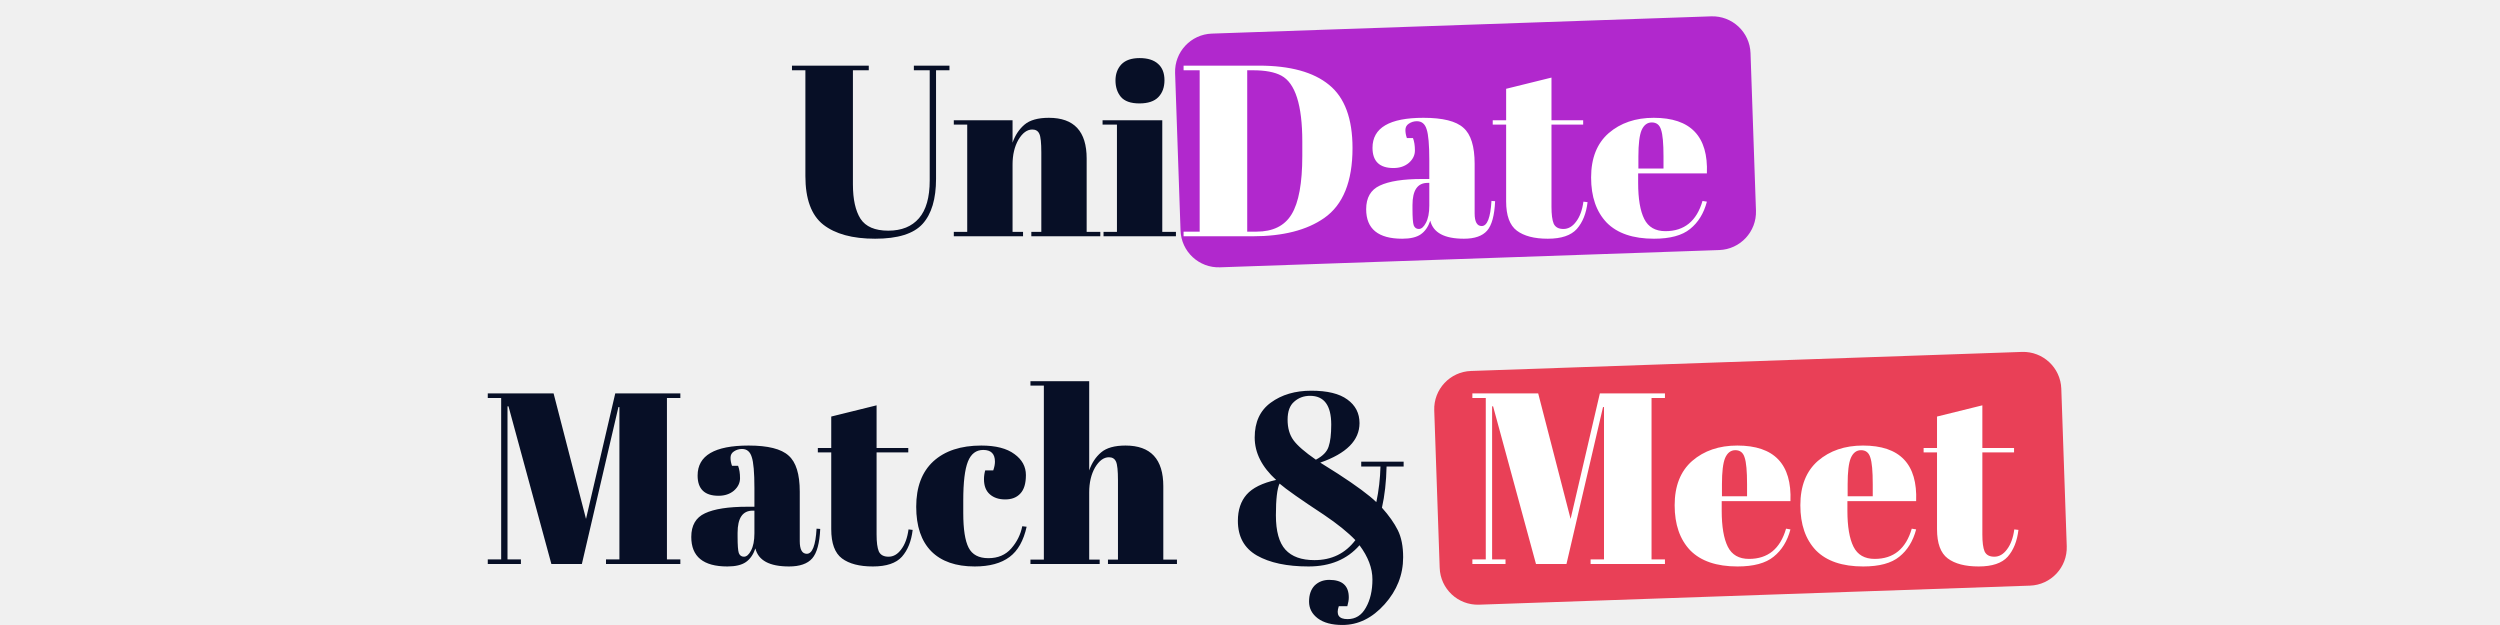
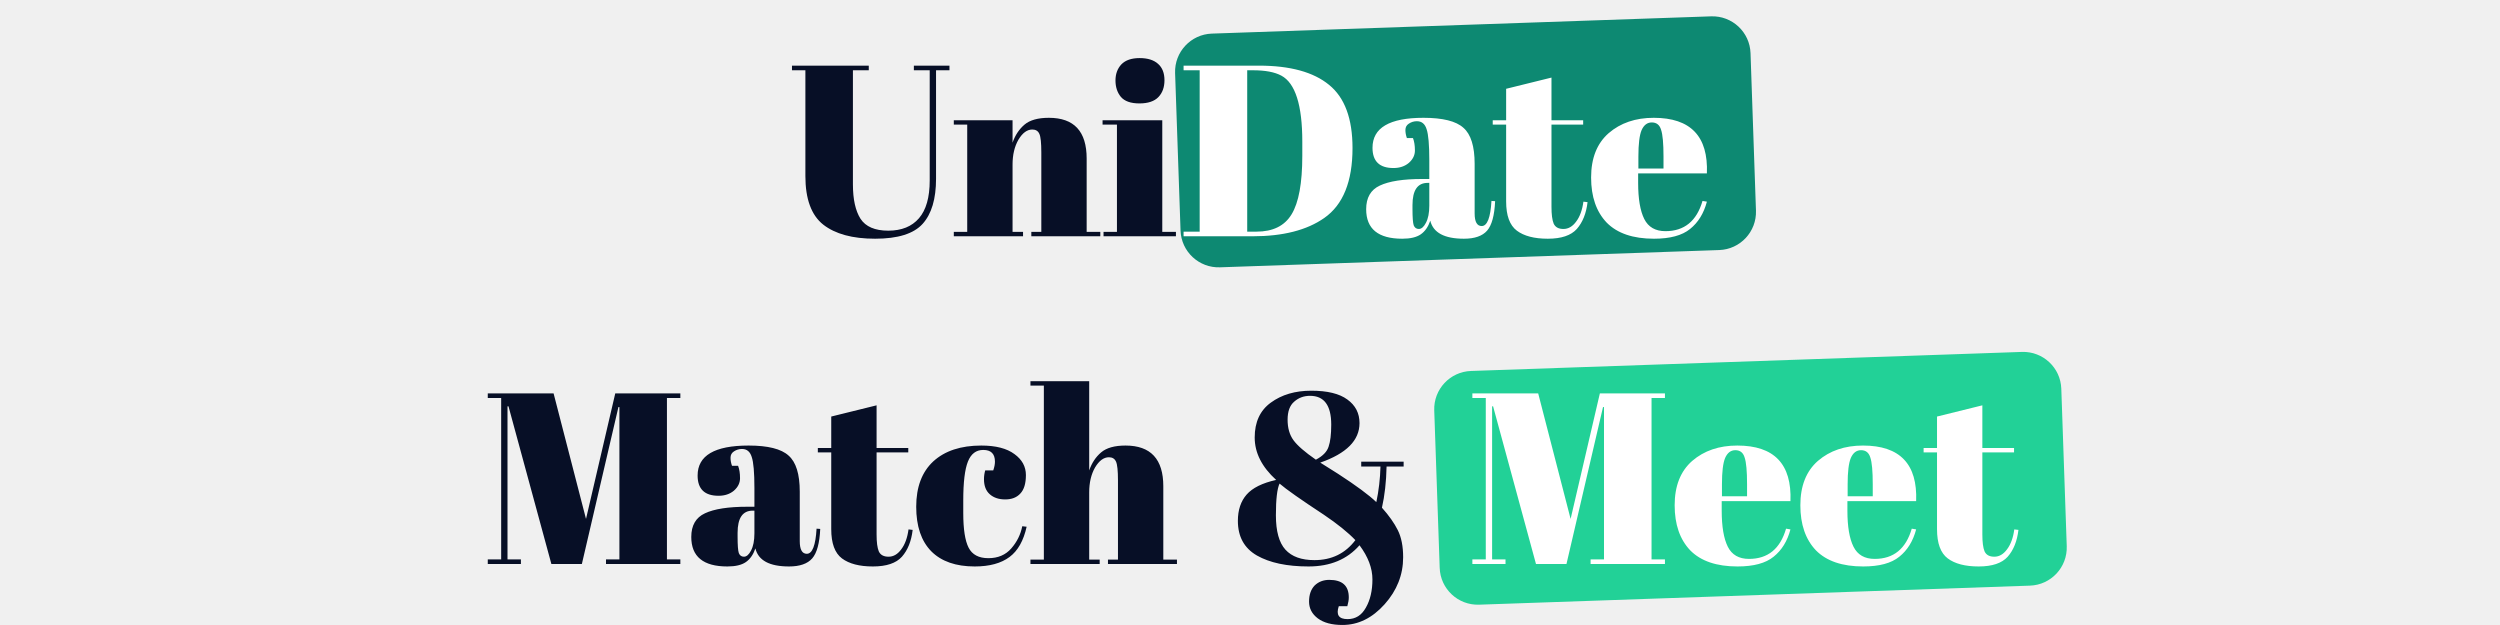
<svg xmlns="http://www.w3.org/2000/svg" width="328" height="82" viewBox="0 0 328 82" fill="none">
-   <rect x="154" y="4.582" width="75.541" height="30.681" rx="5" transform="rotate(-1.98019 154 4.58203)" fill="#B128CD" />
-   <rect x="188" y="48.844" width="82.319" height="30.681" rx="5" transform="rotate(-1.98019 188 48.8445)" fill="#E94057" />
+   <rect x="154" y="4.582" width="75.541" height="30.681" rx="5" transform="rotate(-1.98019 154 4.58203)" fill="#0D8972" />
+   <rect x="188" y="48.844" width="82.319" height="30.681" rx="5" transform="rotate(-1.98019 188 48.8445)" fill="#22D197" />
  <path d="M111.903 24.188C111.903 26.149 112.234 27.652 112.895 28.697C113.577 29.742 114.792 30.264 116.541 30.264C118.289 30.264 119.633 29.721 120.571 28.633C121.509 27.546 121.978 25.893 121.978 23.676V9.22H119.899V8.612H124.569V9.22H122.809V23.452C122.809 26.096 122.223 28.068 121.05 29.369C119.878 30.669 117.799 31.32 114.814 31.32C111.85 31.32 109.579 30.701 108.002 29.465C106.445 28.228 105.667 26.107 105.667 23.1V9.22H103.908V8.612H113.982V9.22H111.903V24.188ZM125.139 15.776H132.847V18.719C133.188 17.738 133.711 16.949 134.414 16.352C135.118 15.755 136.184 15.456 137.613 15.456C140.918 15.456 142.57 17.237 142.57 20.797V30.424H144.361V31H135.31V30.424H136.621V20.03C136.621 18.751 136.536 17.93 136.365 17.567C136.195 17.183 135.886 16.992 135.438 16.992C134.756 16.992 134.148 17.439 133.615 18.335C133.103 19.23 132.847 20.318 132.847 21.597V30.424H134.223V31H125.139V30.424H126.899V16.352H125.139V15.776ZM149.485 13.569C148.355 13.569 147.545 13.282 147.054 12.706C146.585 12.13 146.351 11.416 146.351 10.563C146.351 9.71 146.607 9.007 147.118 8.452C147.651 7.898 148.451 7.621 149.517 7.621C150.583 7.621 151.393 7.877 151.948 8.388C152.502 8.879 152.779 9.593 152.779 10.531C152.779 11.448 152.513 12.184 151.98 12.738C151.447 13.292 150.615 13.569 149.485 13.569ZM144.656 15.776H152.491V30.424H154.282V31H144.784V30.424H146.543V16.352H144.656V15.776ZM80.722 51.612H89.261V52.22H87.502V73.392H89.261V74H79.507V73.392H81.266V53.403H81.138L76.34 74H72.342L66.713 53.307H66.585V73.392H68.344V74H63.995V73.392H65.754V52.22H63.995V51.612H72.63L76.884 68.083L80.722 51.612ZM98.051 66.484H98.979V64.021C98.979 61.996 98.862 60.642 98.627 59.96C98.414 59.256 97.987 58.904 97.348 58.904C96.964 58.904 96.612 59.011 96.292 59.224C95.994 59.416 95.845 59.693 95.845 60.056C95.845 60.397 95.909 60.748 96.037 61.111H96.836C97.007 61.559 97.092 62.102 97.092 62.742C97.092 63.36 96.825 63.904 96.292 64.373C95.759 64.821 95.088 65.045 94.278 65.045C92.444 65.045 91.527 64.16 91.527 62.39C91.527 59.768 93.755 58.456 98.211 58.456C100.749 58.456 102.497 58.894 103.456 59.768C104.437 60.621 104.928 62.198 104.928 64.501V70.994C104.928 72.102 105.237 72.657 105.855 72.657C106.58 72.657 107.007 71.559 107.134 69.362L107.614 69.394C107.529 71.271 107.177 72.561 106.559 73.264C105.94 73.968 104.928 74.32 103.52 74.32C100.962 74.32 99.491 73.531 99.107 71.953C98.83 72.763 98.414 73.36 97.859 73.744C97.305 74.128 96.495 74.32 95.429 74.32C92.273 74.32 90.695 73.03 90.695 70.45C90.695 68.936 91.292 67.902 92.486 67.348C93.702 66.772 95.557 66.484 98.051 66.484ZM96.772 70.418C96.772 71.527 96.825 72.241 96.932 72.561C97.06 72.881 97.284 73.04 97.604 73.04C97.945 73.04 98.254 72.774 98.531 72.241C98.83 71.687 98.979 70.93 98.979 69.97V66.996H98.755C97.433 66.996 96.772 67.966 96.772 69.906V70.418ZM109.059 69.427V59.352H107.3V58.776H109.059V54.651L115.008 53.179V58.776H119.166V59.352H115.008V70.13C115.008 71.132 115.104 71.868 115.296 72.337C115.509 72.806 115.935 73.04 116.575 73.04C117.215 73.04 117.769 72.721 118.238 72.081C118.729 71.441 119.048 70.567 119.198 69.459L119.741 69.522C119.571 70.994 119.102 72.166 118.334 73.04C117.567 73.893 116.298 74.32 114.528 74.32C112.759 74.32 111.405 73.968 110.466 73.264C109.528 72.561 109.059 71.281 109.059 69.427ZM129.002 59.032C128.064 59.032 127.392 59.544 126.987 60.567C126.582 61.591 126.38 63.286 126.38 65.653V67.316C126.38 69.427 126.614 70.94 127.083 71.857C127.552 72.774 128.416 73.232 129.674 73.232C130.932 73.232 131.934 72.806 132.68 71.953C133.426 71.1 133.906 70.13 134.119 69.043L134.695 69.107C134.29 70.94 133.544 72.262 132.456 73.073C131.348 73.904 129.823 74.32 127.883 74.32C125.409 74.32 123.512 73.659 122.19 72.337C120.868 70.994 120.207 69.043 120.207 66.484C120.207 63.904 120.953 61.921 122.446 60.535C123.96 59.149 126.06 58.456 128.746 58.456C130.644 58.456 132.094 58.83 133.096 59.576C134.098 60.301 134.599 61.218 134.599 62.326C134.599 63.435 134.354 64.245 133.863 64.757C133.394 65.269 132.733 65.525 131.881 65.525C131.049 65.525 130.377 65.301 129.866 64.853C129.354 64.405 129.098 63.744 129.098 62.87C129.098 62.486 129.151 62.102 129.258 61.719H130.313C130.463 61.292 130.537 60.908 130.537 60.567C130.537 59.544 130.026 59.032 129.002 59.032ZM135.195 50.013H142.903V61.719C143.244 60.738 143.766 59.949 144.47 59.352C145.174 58.755 146.24 58.456 147.668 58.456C150.973 58.456 152.626 60.237 152.626 63.797V73.424H154.417V74H145.365V73.424H146.677V63.03C146.677 61.751 146.591 60.93 146.421 60.567C146.25 60.184 145.941 59.992 145.493 59.992C144.811 59.992 144.203 60.439 143.67 61.335C143.159 62.23 142.903 63.318 142.903 64.597V73.424H144.278V74H135.195V73.424H136.954V50.589H135.195V50.013ZM176.801 81.228C177.846 81.228 178.646 80.727 179.2 79.725C179.776 78.723 180.063 77.486 180.063 76.015C180.063 74.544 179.498 73.051 178.368 71.537C176.748 73.392 174.52 74.32 171.684 74.32C168.848 74.32 166.588 73.84 164.904 72.881C163.241 71.921 162.409 70.407 162.409 68.339C162.409 66.91 162.793 65.759 163.56 64.885C164.328 64.011 165.618 63.371 167.43 62.966C165.554 61.26 164.616 59.405 164.616 57.401C164.616 55.375 165.319 53.851 166.727 52.828C168.155 51.783 169.925 51.26 172.036 51.26C174.147 51.26 175.724 51.644 176.769 52.412C177.835 53.179 178.368 54.213 178.368 55.514C178.368 57.774 176.652 59.501 173.219 60.695C173.646 60.972 174.424 61.463 175.554 62.166C177.921 63.702 179.594 64.938 180.575 65.876C180.895 64.363 181.076 62.806 181.119 61.207H178.592V60.567H184.157V61.207H181.918C181.876 63.211 181.673 65.013 181.311 66.612C182.228 67.635 182.921 68.616 183.39 69.554C183.859 70.493 184.093 71.676 184.093 73.105C184.093 75.407 183.283 77.465 181.663 79.277C180.042 81.09 178.198 81.996 176.13 81.996C174.744 81.996 173.667 81.708 172.899 81.132C172.132 80.556 171.748 79.821 171.748 78.925C171.748 78.03 171.993 77.326 172.484 76.814C172.995 76.324 173.635 76.079 174.402 76.079C176.108 76.079 176.961 76.847 176.961 78.382C176.961 78.701 176.897 79.085 176.769 79.533H175.65C175.266 80.663 175.65 81.228 176.801 81.228ZM172.452 73.488C174.712 73.488 176.503 72.614 177.825 70.866C176.844 69.842 175.469 68.734 173.699 67.54C170.65 65.535 168.71 64.171 167.878 63.446C167.558 64.128 167.398 65.514 167.398 67.603C167.398 69.693 167.814 71.196 168.646 72.113C169.477 73.03 170.746 73.488 172.452 73.488ZM171.876 51.932C171.066 51.932 170.373 52.188 169.797 52.7C169.221 53.19 168.933 53.979 168.933 55.066C168.933 56.154 169.189 57.049 169.701 57.753C170.213 58.456 171.194 59.309 172.643 60.311C173.539 59.842 174.093 59.277 174.307 58.616C174.541 57.955 174.658 56.985 174.658 55.706C174.658 53.19 173.731 51.932 171.876 51.932Z" fill="#070F26" />
  <path d="M177.45 19.422C177.45 23.815 176.213 26.874 173.74 28.601C171.459 30.2 168.324 31 164.337 31H155.286V30.392H157.397V9.22H155.286V8.612H165.169C169.263 8.612 172.333 9.454 174.38 11.139C176.427 12.802 177.45 15.563 177.45 19.422ZM163.634 30.392H164.849C167.002 30.392 168.538 29.635 169.454 28.122C170.393 26.586 170.862 24.028 170.862 20.446V18.591C170.862 13.793 169.945 10.904 168.111 9.923C167.237 9.454 166 9.22 164.401 9.22H163.634V30.392ZM186.597 23.484H187.525V21.021C187.525 18.996 187.407 17.642 187.173 16.96C186.96 16.256 186.533 15.904 185.893 15.904C185.51 15.904 185.158 16.011 184.838 16.224C184.54 16.416 184.39 16.693 184.39 17.056C184.39 17.397 184.454 17.748 184.582 18.111H185.382C185.552 18.559 185.638 19.102 185.638 19.742C185.638 20.36 185.371 20.904 184.838 21.373C184.305 21.821 183.633 22.045 182.823 22.045C180.989 22.045 180.073 21.16 180.073 19.39C180.073 16.768 182.301 15.456 186.757 15.456C189.294 15.456 191.043 15.893 192.002 16.768C192.983 17.621 193.473 19.198 193.473 21.501V27.994C193.473 29.102 193.783 29.657 194.401 29.657C195.126 29.657 195.552 28.559 195.68 26.363L196.16 26.395C196.075 28.271 195.723 29.561 195.105 30.264C194.486 30.968 193.473 31.32 192.066 31.32C189.508 31.32 188.036 30.531 187.653 28.953C187.375 29.763 186.96 30.36 186.405 30.744C185.851 31.128 185.041 31.32 183.975 31.32C180.819 31.32 179.241 30.03 179.241 27.45C179.241 25.936 179.838 24.902 181.032 24.348C182.247 23.772 184.102 23.484 186.597 23.484ZM185.318 27.418C185.318 28.527 185.371 29.241 185.478 29.561C185.606 29.881 185.83 30.041 186.149 30.041C186.491 30.041 186.8 29.774 187.077 29.241C187.375 28.687 187.525 27.93 187.525 26.97V23.996H187.301C185.979 23.996 185.318 24.966 185.318 26.906V27.418ZM197.605 26.427V16.352H195.846V15.776H197.605V11.65L203.554 10.179V15.776H207.711V16.352H203.554V27.13C203.554 28.132 203.65 28.868 203.842 29.337C204.055 29.806 204.481 30.041 205.121 30.041C205.76 30.041 206.315 29.721 206.784 29.081C207.274 28.441 207.594 27.567 207.743 26.459L208.287 26.522C208.117 27.994 207.647 29.166 206.88 30.041C206.112 30.893 204.844 31.32 203.074 31.32C201.304 31.32 199.95 30.968 199.012 30.264C198.074 29.561 197.605 28.282 197.605 26.427ZM217.004 31.32C214.254 31.32 212.185 30.616 210.799 29.209C209.435 27.78 208.753 25.808 208.753 23.292C208.753 20.755 209.52 18.815 211.055 17.471C212.612 16.128 214.584 15.456 216.972 15.456C221.812 15.456 224.136 17.887 223.944 22.748H214.925V23.996C214.925 26.085 215.192 27.663 215.725 28.729C216.258 29.795 217.185 30.328 218.507 30.328C220.981 30.328 222.601 29.006 223.369 26.363L223.944 26.459C223.539 27.994 222.804 29.188 221.738 30.041C220.693 30.893 219.115 31.32 217.004 31.32ZM214.957 22.109H218.251V20.542C218.251 18.815 218.145 17.642 217.932 17.024C217.74 16.384 217.335 16.064 216.716 16.064C216.119 16.064 215.672 16.405 215.373 17.087C215.096 17.748 214.957 18.9 214.957 20.542V22.109ZM209.902 51.612H218.441V52.22H216.682V73.392H218.441V74H208.686V73.392H210.445V53.403H210.317L205.52 74H201.522L195.893 53.307H195.765V73.392H197.524V74H193.175V73.392H194.934V52.22H193.175V51.612H201.81L206.064 68.083L209.902 51.612ZM227.967 74.32C225.216 74.32 223.148 73.616 221.762 72.209C220.398 70.78 219.715 68.808 219.715 66.292C219.715 63.755 220.483 61.815 222.018 60.471C223.575 59.128 225.547 58.456 227.935 58.456C232.775 58.456 235.099 60.887 234.907 65.749H225.888V66.996C225.888 69.085 226.155 70.663 226.688 71.729C227.221 72.795 228.148 73.328 229.47 73.328C231.943 73.328 233.564 72.006 234.331 69.362L234.907 69.459C234.502 70.994 233.766 72.188 232.7 73.04C231.656 73.893 230.078 74.32 227.967 74.32ZM225.92 65.109H229.214V63.542C229.214 61.815 229.108 60.642 228.894 60.024C228.703 59.384 228.297 59.064 227.679 59.064C227.082 59.064 226.634 59.405 226.336 60.087C226.059 60.748 225.92 61.9 225.92 63.542V65.109ZM244.458 74.32C241.707 74.32 239.639 73.616 238.253 72.209C236.889 70.78 236.206 68.808 236.206 66.292C236.206 63.755 236.974 61.815 238.509 60.471C240.066 59.128 242.038 58.456 244.426 58.456C249.266 58.456 251.59 60.887 251.398 65.749H242.379V66.996C242.379 69.085 242.646 70.663 243.179 71.729C243.712 72.795 244.639 73.328 245.961 73.328C248.434 73.328 250.055 72.006 250.823 69.362L251.398 69.459C250.993 70.994 250.257 72.188 249.191 73.04C248.147 73.893 246.569 74.32 244.458 74.32ZM242.411 65.109H245.705V63.542C245.705 61.815 245.599 60.642 245.385 60.024C245.194 59.384 244.788 59.064 244.17 59.064C243.573 59.064 243.125 59.405 242.827 60.087C242.55 60.748 242.411 61.9 242.411 63.542V65.109ZM254.137 69.427V59.352H252.378V58.776H254.137V54.651L260.085 53.179V58.776H264.243V59.352H260.085V70.13C260.085 71.132 260.181 71.868 260.373 72.337C260.587 72.806 261.013 73.04 261.653 73.04C262.292 73.04 262.847 72.721 263.316 72.081C263.806 71.441 264.126 70.567 264.275 69.459L264.819 69.522C264.648 70.994 264.179 72.166 263.412 73.04C262.644 73.893 261.375 74.32 259.606 74.32C257.836 74.32 256.482 73.968 255.544 73.264C254.606 72.561 254.137 71.281 254.137 69.427Z" fill="white" />
</svg>
